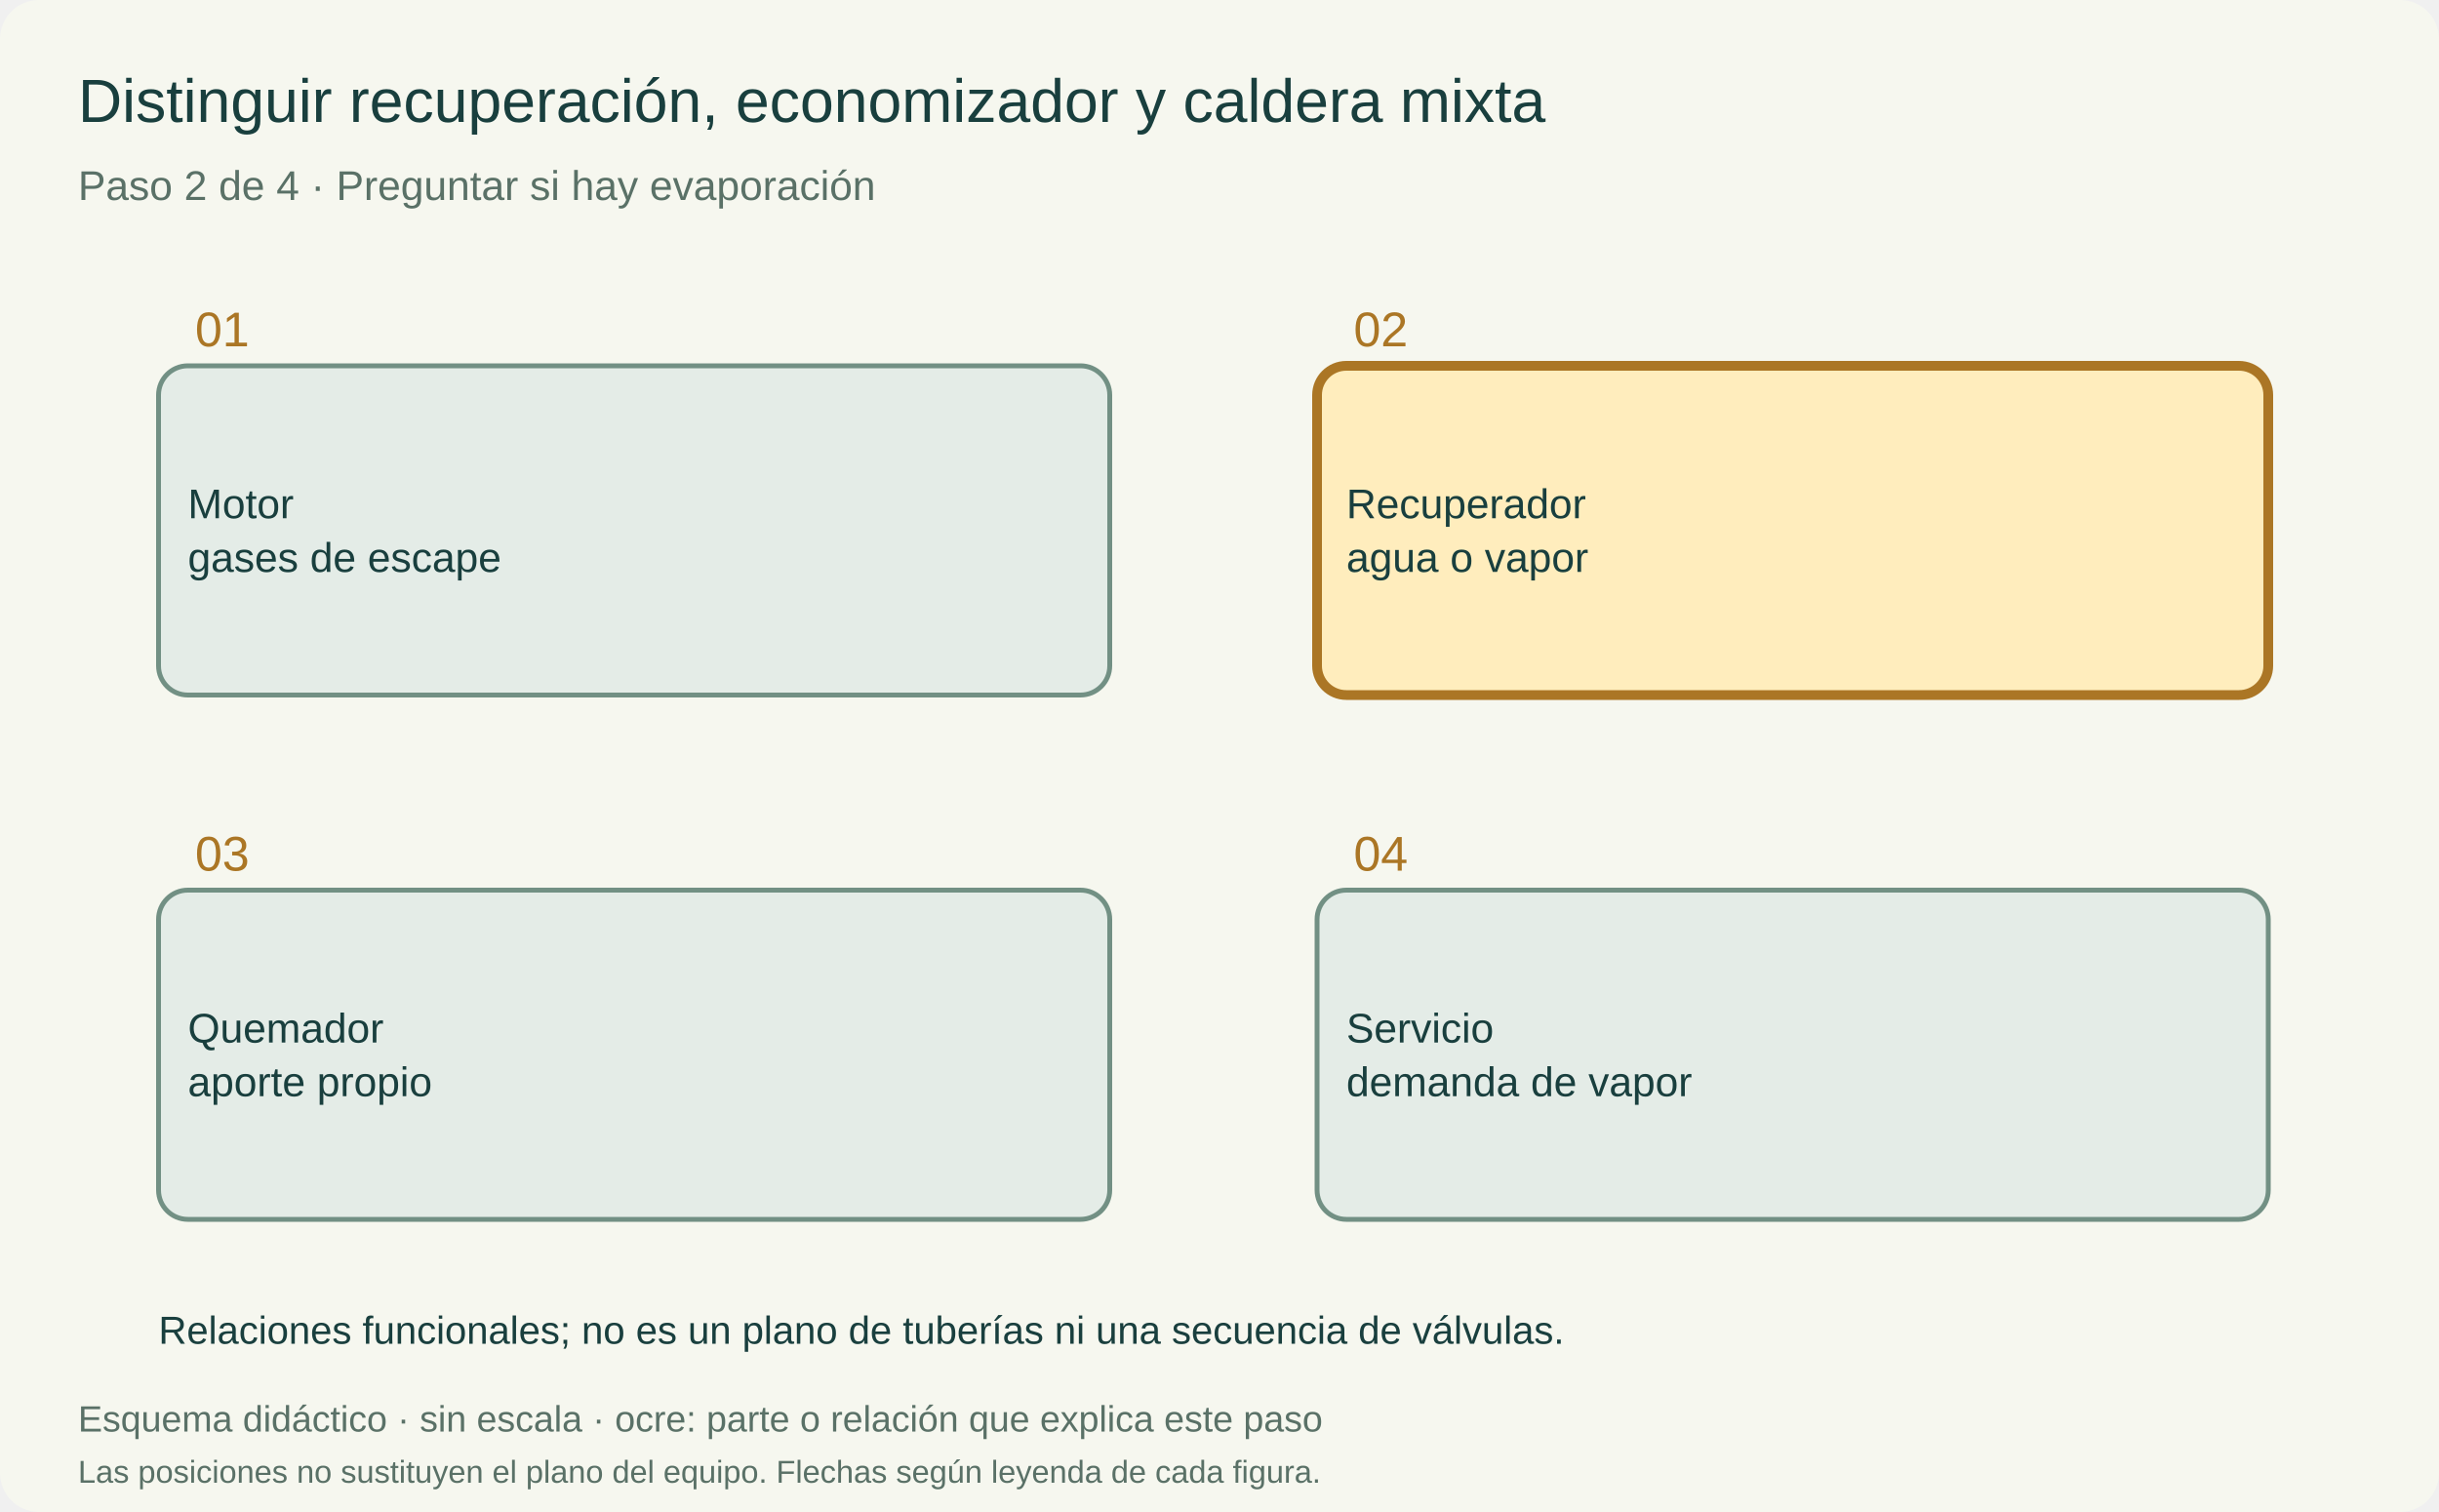
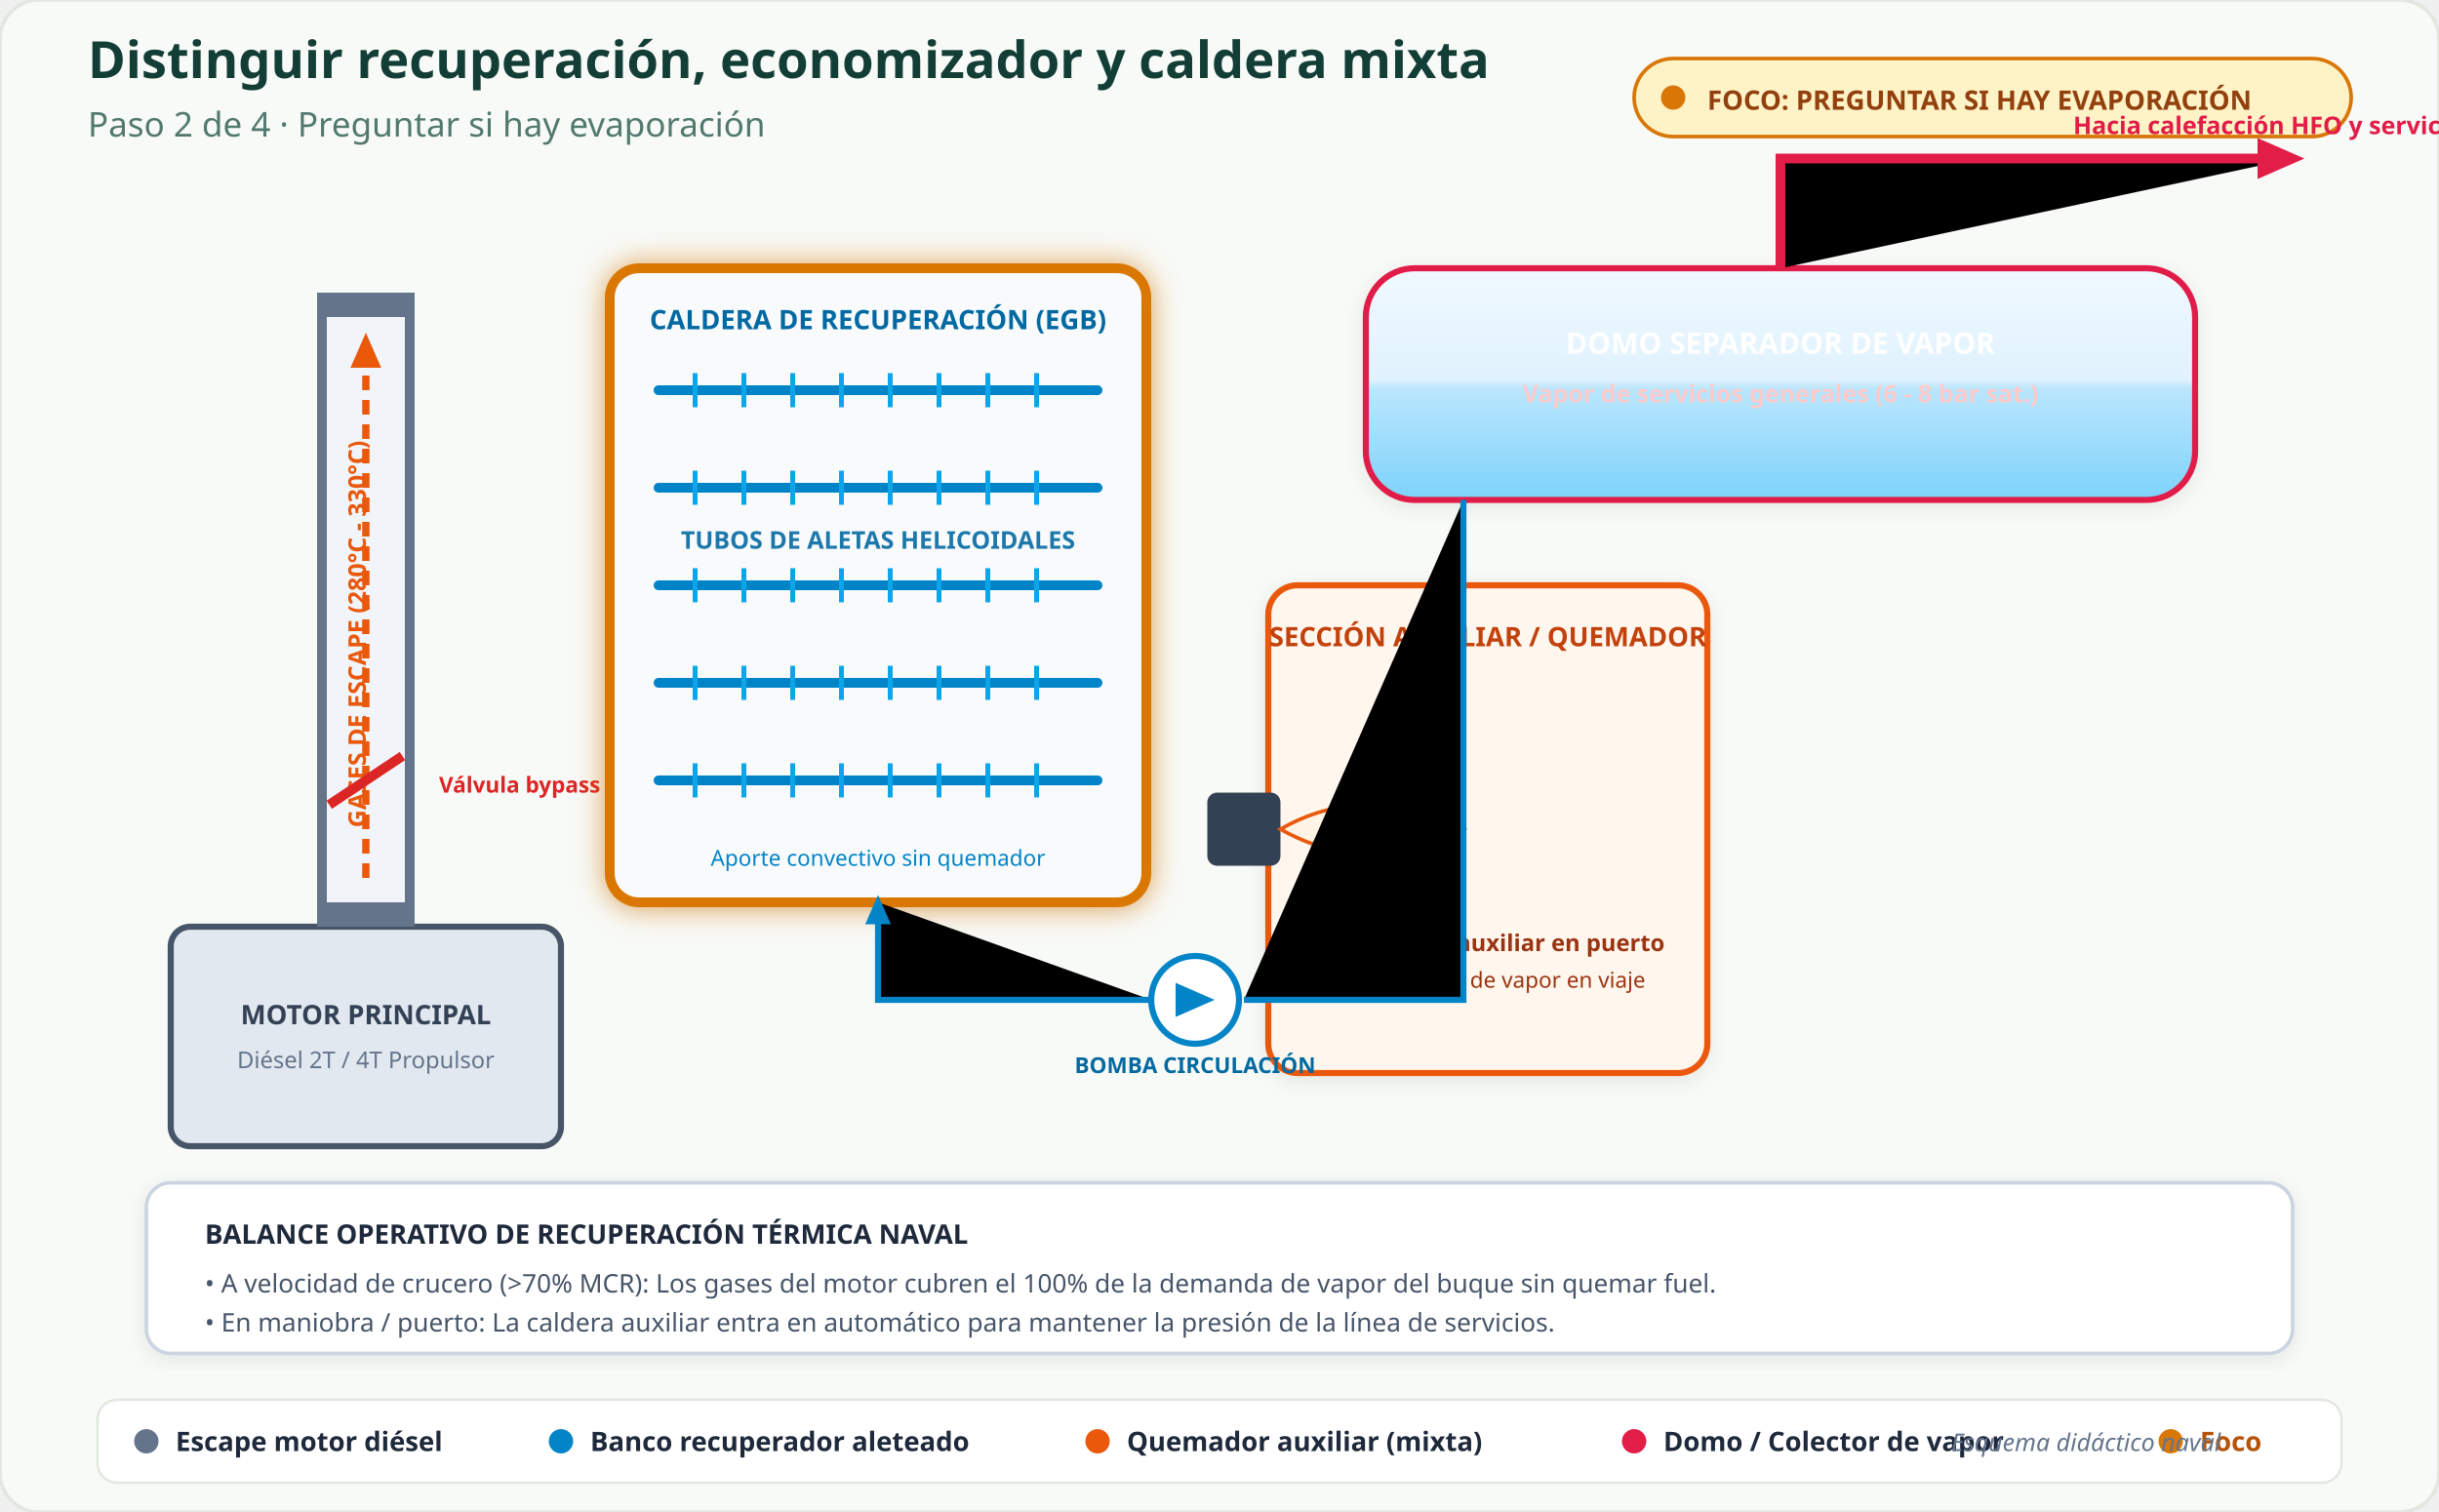
- <svg xmlns="http://www.w3.org/2000/svg" viewBox="0 0 1000 620" role="img">
-   <rect width="1000" height="620" rx="16" fill="#f6f7ef" />
-   <text x="32" y="50" font-family="Arial,sans-serif" font-size="25" fill="#193f3e">Distinguir recuperación, economizador y caldera mixta</text>
-   <text x="32" y="82" font-family="Arial,sans-serif" font-size="17" fill="#5a7167">Paso 2 de 4 · Preguntar si hay evaporación</text>
-   <text x="32" y="587" font-family="Arial,sans-serif" font-size="15" fill="#5a7167">Esquema didáctico · sin escala · ocre: parte o relación que explica este paso</text>
-   <text x="32" y="608" font-family="Arial,sans-serif" font-size="13" fill="#5a7167">Las posiciones no sustituyen el plano del equipo. Flechas según leyenda de cada figura.</text>
-   <rect x="65" y="150" width="390" height="135" rx="12" fill="#e4ece7" stroke="#729084" stroke-width="2" />
-   <text x="77" y="212.5" font-family="Arial,sans-serif" font-size="17" fill="#193f3e">Motor</text>
-   <text x="77" y="234.5" font-family="Arial,sans-serif" font-size="17" fill="#193f3e">gases de escape</text>
-   <text x="80" y="142" font-family="Arial,sans-serif" font-size="20" fill="#ab7625">01</text>
-   <rect x="540" y="150" width="390" height="135" rx="12" fill="#ffedbd" stroke="#ab7625" stroke-width="4" />
-   <text x="552" y="212.5" font-family="Arial,sans-serif" font-size="17" fill="#193f3e">Recuperador</text>
-   <text x="552" y="234.5" font-family="Arial,sans-serif" font-size="17" fill="#193f3e">agua o vapor</text>
-   <text x="555" y="142" font-family="Arial,sans-serif" font-size="20" fill="#ab7625">02</text>
-   <rect x="65" y="365" width="390" height="135" rx="12" fill="#e4ece7" stroke="#729084" stroke-width="2" />
-   <text x="77" y="427.5" font-family="Arial,sans-serif" font-size="17" fill="#193f3e">Quemador</text>
-   <text x="77" y="449.5" font-family="Arial,sans-serif" font-size="17" fill="#193f3e">aporte propio</text>
-   <text x="80" y="357" font-family="Arial,sans-serif" font-size="20" fill="#ab7625">03</text>
-   <rect x="540" y="365" width="390" height="135" rx="12" fill="#e4ece7" stroke="#729084" stroke-width="2" />
-   <text x="552" y="427.5" font-family="Arial,sans-serif" font-size="17" fill="#193f3e">Servicio</text>
-   <text x="552" y="449.5" font-family="Arial,sans-serif" font-size="17" fill="#193f3e">demanda de vapor</text>
-   <text x="555" y="357" font-family="Arial,sans-serif" font-size="20" fill="#ab7625">04</text>
-   <text x="65" y="551" font-family="Arial,sans-serif" font-size="16" fill="#193f3e">Relaciones funcionales; no es un plano de tuberías ni una secuencia de válvulas.</text>
+ <svg xmlns="http://www.w3.org/2000/svg" viewBox="0 0 1000 620" width="1000" height="620">
+   <defs>
+     <filter id="activeGlow" x="-20%" y="-20%" width="140%" height="140%">
+       <feDropShadow dx="0" dy="0" stdDeviation="6" flood-color="#d97706" flood-opacity="0.6" />
+     </filter>
+     <filter id="cardShadow" x="-10%" y="-10%" width="120%" height="120%">
+       <feDropShadow dx="0" dy="2" stdDeviation="4" flood-color="#0f2922" flood-opacity="0.08" />
+     </filter>
+     <linearGradient id="drumGrad" x1="0%" y1="0%" x2="0%" y2="100%">
+       <stop offset="0%" stop-color="#f0f9ff" />
+       <stop offset="48%" stop-color="#e0f2fe" />
+       <stop offset="52%" stop-color="#bae6fd" />
+       <stop offset="100%" stop-color="#7dd3fc" />
+     </linearGradient>
+     <linearGradient id="mudGrad" x1="0%" y1="0%" x2="0%" y2="100%">
+       <stop offset="0%" stop-color="#e0f2fe" />
+       <stop offset="100%" stop-color="#7dd3fc" />
+     </linearGradient>
+     <linearGradient id="furnaceGrad" x1="0%" y1="0%" x2="100%" y2="100%">
+       <stop offset="0%" stop-color="#fff7ed" />
+       <stop offset="100%" stop-color="#ffedd5" />
+     </linearGradient>
+     <linearGradient id="steelGrad" x1="0%" y1="0%" x2="0%" y2="100%">
+       <stop offset="0%" stop-color="#f8fafc" />
+       <stop offset="100%" stop-color="#e2e8f0" />
+     </linearGradient>
+     <linearGradient id="activeGrad" x1="0%" y1="0%" x2="0%" y2="100%">
+       <stop offset="0%" stop-color="#fffbeb" />
+       <stop offset="100%" stop-color="#fef3c7" />
+     </linearGradient>
+     <marker id="arrowBlue" viewBox="0 0 10 10" refX="6" refY="5" markerWidth="6" markerHeight="6" orient="auto-start-reverse">
+       <path d="M 0 1.5 L 8 5 L 0 8.5 z" fill="#0284c7" />
+     </marker>
+     <marker id="arrowOrange" viewBox="0 0 10 10" refX="6" refY="5" markerWidth="6" markerHeight="6" orient="auto-start-reverse">
+       <path d="M 0 1.5 L 8 5 L 0 8.5 z" fill="#ea580c" />
+     </marker>
+     <marker id="arrowRed" viewBox="0 0 10 10" refX="6" refY="5" markerWidth="6" markerHeight="6" orient="auto-start-reverse">
+       <path d="M 0 1.5 L 8 5 L 0 8.5 z" fill="#e11d48" />
+     </marker>
+     <marker id="arrowGreen" viewBox="0 0 10 10" refX="6" refY="5" markerWidth="6" markerHeight="6" orient="auto-start-reverse">
+       <path d="M 0 1.5 L 8 5 L 0 8.5 z" fill="#059669" />
+     </marker>
+     <marker id="arrowGray" viewBox="0 0 10 10" refX="6" refY="5" markerWidth="6" markerHeight="6" orient="auto-start-reverse">
+       <path d="M 0 1.5 L 8 5 L 0 8.5 z" fill="#475569" />
+     </marker>
+     <marker id="arrowActive" viewBox="0 0 10 10" refX="6" refY="5" markerWidth="7" markerHeight="7" orient="auto-start-reverse">
+       <path d="M 0 1.5 L 8 5 L 0 8.5 z" fill="#d97706" />
+     </marker>
+   </defs>
+   <rect width="1000" height="620" rx="16" fill="#f8faf7" stroke="#e2e8e0" stroke-width="1.5" />
+   <g transform="translate(36, 32)">
+     <text font-family="'DM Sans', system-ui, sans-serif" font-size="21" font-weight="700" fill="#133e36">Distinguir recuperación, economizador y caldera mixta</text>
+     <text y="24" font-family="'DM Sans', system-ui, sans-serif" font-size="14" font-weight="500" fill="#52796f">Paso 2 de 4 · Preguntar si hay evaporación</text>
+   </g>
+   <g transform="translate(670, 24)">
+     <rect width="294" height="32" rx="16" fill="#fef3c7" stroke="#d97706" stroke-width="1.5" />
+     <circle cx="16" cy="16" r="5" fill="#d97706" />
+     <text x="30" y="21" font-family="'DM Sans', system-ui, sans-serif" font-size="11" font-weight="700" fill="#92400e">FOCO: PREGUNTAR SI HAY EVAPORACIÓN</text>
+   </g>
+   <g id="recup-engine">
+     <rect x="70" y="380" width="160" height="90" rx="8" fill="#e2e8f0" stroke="#475569" stroke-width="2.5" />
+     <text x="150" y="420" text-anchor="middle" font-family="'DM Sans', system-ui, sans-serif" font-size="11" font-weight="800" fill="#334155">MOTOR PRINCIPAL</text>
+     <text x="150" y="438" text-anchor="middle" font-family="'DM Sans', system-ui, sans-serif" font-size="9.5" fill="#64748b">Diésel 2T / 4T Propulsor</text>
+     <path d="M 150 380 L 150 120" stroke="#64748b" stroke-width="40" stroke-linecap="butt" />
+     <path d="M 150 370 L 150 130" stroke="#f1f5f9" stroke-width="32" stroke-linecap="butt" />
+     <path d="M 150 360 L 150 140" stroke="#ea580c" stroke-width="3" stroke-dasharray="6 4" marker-end="url(#arrowOrange)" />
+     <text x="150" y="260" text-anchor="middle" font-family="'DM Sans', system-ui, sans-serif" font-size="10" font-weight="700" fill="#ea580c" transform="rotate(-90 150 260)">GASES DE ESCAPE (280°C - 330°C)</text>
+     <line x1="135" y1="330" x2="165" y2="310" stroke="#dc2626" stroke-width="4" />
+     <text x="180" y="325" font-family="'DM Sans', system-ui, sans-serif" font-size="9" font-weight="700" fill="#dc2626">Válvula bypass</text>
+   </g>
+   <g id="recup-exchanger" filter="url(#activeGlow)">
+     <rect x="250" y="110" width="220" height="260" rx="12" fill="#f8fafc" stroke="#d97706" stroke-width="4" filter="url(#cardShadow)" />
+     <text x="360" y="135" text-anchor="middle" font-family="'DM Sans', system-ui, sans-serif" font-size="11" font-weight="800" fill="#0369a1">CALDERA DE RECUPERACIÓN (EGB)</text>
+     <path d="M 270 160 L 450 160" stroke="#0284c7" stroke-width="4" stroke-linecap="round" />
+     <line x1="285" y1="153" x2="285" y2="167" stroke="#0ea5e9" stroke-width="2" />
+     <line x1="305" y1="153" x2="305" y2="167" stroke="#0ea5e9" stroke-width="2" />
+     <line x1="325" y1="153" x2="325" y2="167" stroke="#0ea5e9" stroke-width="2" />
+     <line x1="345" y1="153" x2="345" y2="167" stroke="#0ea5e9" stroke-width="2" />
+     <line x1="365" y1="153" x2="365" y2="167" stroke="#0ea5e9" stroke-width="2" />
+     <line x1="385" y1="153" x2="385" y2="167" stroke="#0ea5e9" stroke-width="2" />
+     <line x1="405" y1="153" x2="405" y2="167" stroke="#0ea5e9" stroke-width="2" />
+     <line x1="425" y1="153" x2="425" y2="167" stroke="#0ea5e9" stroke-width="2" />
+     <path d="M 270 200 L 450 200" stroke="#0284c7" stroke-width="4" stroke-linecap="round" />
+     <line x1="285" y1="193" x2="285" y2="207" stroke="#0ea5e9" stroke-width="2" />
+     <line x1="305" y1="193" x2="305" y2="207" stroke="#0ea5e9" stroke-width="2" />
+     <line x1="325" y1="193" x2="325" y2="207" stroke="#0ea5e9" stroke-width="2" />
+     <line x1="345" y1="193" x2="345" y2="207" stroke="#0ea5e9" stroke-width="2" />
+     <line x1="365" y1="193" x2="365" y2="207" stroke="#0ea5e9" stroke-width="2" />
+     <line x1="385" y1="193" x2="385" y2="207" stroke="#0ea5e9" stroke-width="2" />
+     <line x1="405" y1="193" x2="405" y2="207" stroke="#0ea5e9" stroke-width="2" />
+     <line x1="425" y1="193" x2="425" y2="207" stroke="#0ea5e9" stroke-width="2" />
+     <path d="M 270 240 L 450 240" stroke="#0284c7" stroke-width="4" stroke-linecap="round" />
+     <line x1="285" y1="233" x2="285" y2="247" stroke="#0ea5e9" stroke-width="2" />
+     <line x1="305" y1="233" x2="305" y2="247" stroke="#0ea5e9" stroke-width="2" />
+     <line x1="325" y1="233" x2="325" y2="247" stroke="#0ea5e9" stroke-width="2" />
+     <line x1="345" y1="233" x2="345" y2="247" stroke="#0ea5e9" stroke-width="2" />
+     <line x1="365" y1="233" x2="365" y2="247" stroke="#0ea5e9" stroke-width="2" />
+     <line x1="385" y1="233" x2="385" y2="247" stroke="#0ea5e9" stroke-width="2" />
+     <line x1="405" y1="233" x2="405" y2="247" stroke="#0ea5e9" stroke-width="2" />
+     <line x1="425" y1="233" x2="425" y2="247" stroke="#0ea5e9" stroke-width="2" />
+     <path d="M 270 280 L 450 280" stroke="#0284c7" stroke-width="4" stroke-linecap="round" />
+     <line x1="285" y1="273" x2="285" y2="287" stroke="#0ea5e9" stroke-width="2" />
+     <line x1="305" y1="273" x2="305" y2="287" stroke="#0ea5e9" stroke-width="2" />
+     <line x1="325" y1="273" x2="325" y2="287" stroke="#0ea5e9" stroke-width="2" />
+     <line x1="345" y1="273" x2="345" y2="287" stroke="#0ea5e9" stroke-width="2" />
+     <line x1="365" y1="273" x2="365" y2="287" stroke="#0ea5e9" stroke-width="2" />
+     <line x1="385" y1="273" x2="385" y2="287" stroke="#0ea5e9" stroke-width="2" />
+     <line x1="405" y1="273" x2="405" y2="287" stroke="#0ea5e9" stroke-width="2" />
+     <line x1="425" y1="273" x2="425" y2="287" stroke="#0ea5e9" stroke-width="2" />
+     <path d="M 270 320 L 450 320" stroke="#0284c7" stroke-width="4" stroke-linecap="round" />
+     <line x1="285" y1="313" x2="285" y2="327" stroke="#0ea5e9" stroke-width="2" />
+     <line x1="305" y1="313" x2="305" y2="327" stroke="#0ea5e9" stroke-width="2" />
+     <line x1="325" y1="313" x2="325" y2="327" stroke="#0ea5e9" stroke-width="2" />
+     <line x1="345" y1="313" x2="345" y2="327" stroke="#0ea5e9" stroke-width="2" />
+     <line x1="365" y1="313" x2="365" y2="327" stroke="#0ea5e9" stroke-width="2" />
+     <line x1="385" y1="313" x2="385" y2="327" stroke="#0ea5e9" stroke-width="2" />
+     <line x1="405" y1="313" x2="405" y2="327" stroke="#0ea5e9" stroke-width="2" />
+     <line x1="425" y1="313" x2="425" y2="327" stroke="#0ea5e9" stroke-width="2" />
+     <text x="360" y="225" text-anchor="middle" font-family="'DM Sans', system-ui, sans-serif" font-size="10" font-weight="700" fill="#0369a1" opacity="0.9">TUBOS DE ALETAS HELICOIDALES</text>
+     <text x="360" y="355" text-anchor="middle" font-family="'DM Sans', system-ui, sans-serif" font-size="9" fill="#0284c7">Aporte convectivo sin quemador</text>
+   </g>
+   <g id="recup-burner">
+     <rect x="520" y="240" width="180" height="200" rx="12" fill="#fff7ed" stroke="#ea580c" stroke-width="2.5" filter="url(#cardShadow)" />
+     <text x="610" y="265" text-anchor="middle" font-family="'DM Sans', system-ui, sans-serif" font-size="11" font-weight="800" fill="#c2410c">SECCIÓN AUXILIAR / QUEMADOR</text>
+     <rect x="495" y="325" width="30" height="30" rx="4" fill="#334155" />
+     <path d="M 525 340 Q 560 320 600 340 Q 560 360 525 340 Z" fill="url(#furnaceGrad)" stroke="#ea580c" stroke-width="1.5" />
+     <text x="610" y="390" text-anchor="middle" font-family="'DM Sans', system-ui, sans-serif" font-size="9.5" font-weight="600" fill="#9a3412">Combustión auxiliar en puerto</text>
+     <text x="610" y="405" text-anchor="middle" font-family="'DM Sans', system-ui, sans-serif" font-size="9" fill="#9a3412">o ante déficit de vapor en viaje</text>
+   </g>
+   <g id="recup-steam">
+     <rect x="560" y="110" width="340" height="95" rx="20" fill="url(#drumGrad)" stroke="#e11d48" stroke-width="2.5" filter="url(#cardShadow)" />
+     <text x="730" y="145" text-anchor="middle" font-family="'DM Sans', system-ui, sans-serif" font-size="12" font-weight="800" fill="#ffffff">DOMO SEPARADOR DE VAPOR</text>
+     <text x="730" y="165" text-anchor="middle" font-family="'DM Sans', system-ui, sans-serif" font-size="10" font-weight="600" fill="#fecaca">Vapor de servicios generales (6 - 8 bar sat.)</text>
+     <path d="M 730 110 L 730 65 L 940 65" stroke="#e11d48" stroke-width="4" marker-end="url(#arrowRed)" />
+     <text x="850" y="55" font-family="'DM Sans', system-ui, sans-serif" font-size="10" font-weight="700" fill="#e11d48">Hacia calefacción HFO y servicios</text>
+     <circle cx="490" cy="410" r="18" fill="#ffffff" stroke="#0284c7" stroke-width="2.5" />
+     <path d="M 482 403 L 498 410 L 482 417 Z" fill="#0284c7" />
+     <text x="490" y="440" text-anchor="middle" font-family="'DM Sans', system-ui, sans-serif" font-size="9" font-weight="700" fill="#0369a1">BOMBA CIRCULACIÓN</text>
+     <path d="M 600 205 L 600 410 L 510 410" stroke="#0284c7" stroke-width="2.5" />
+     <path d="M 472 410 L 360 410 L 360 370" stroke="#0284c7" stroke-width="2.5" marker-end="url(#arrowBlue)" />
+   </g>
+   <g transform="translate(60, 485)">
+     <rect width="880" height="70" rx="10" fill="#ffffff" stroke="#cbd5e1" stroke-width="1.5" filter="url(#cardShadow)" />
+     <text x="24" y="25" font-family="'DM Sans', system-ui, sans-serif" font-size="11" font-weight="700" fill="#1e293b">BALANCE OPERATIVO DE RECUPERACIÓN TÉRMICA NAVAL</text>
+     <text x="24" y="45" font-family="'DM Sans', system-ui, sans-serif" font-size="10.5" fill="#475569">• A velocidad de crucero (&gt;70% MCR): Los gases del motor cubren el 100% de la demanda de vapor del buque sin quemar fuel.</text>
+     <text x="24" y="61" font-family="'DM Sans', system-ui, sans-serif" font-size="10.5" fill="#475569">• En maniobra / puerto: La caldera auxiliar entra en automático para mantener la presión de la línea de servicios.</text>
+   </g>
+   <g transform="translate(40, 574)">
+     <rect x="0" y="0" width="920" height="34" rx="8" fill="#ffffff" stroke="#e2e8e0" stroke-width="1" />
+     <circle cx="20" cy="17" r="5" fill="#64748b" />
+     <text x="32" y="21" font-family="'DM Sans', system-ui, sans-serif" font-size="11" font-weight="600" fill="#1e293b">Escape motor diésel</text>
+     <circle cx="190" cy="17" r="5" fill="#0284c7" />
+     <text x="202" y="21" font-family="'DM Sans', system-ui, sans-serif" font-size="11" font-weight="600" fill="#1e293b">Banco recuperador aleteado</text>
+     <circle cx="410" cy="17" r="5" fill="#ea580c" />
+     <text x="422" y="21" font-family="'DM Sans', system-ui, sans-serif" font-size="11" font-weight="600" fill="#1e293b">Quemador auxiliar (mixta)</text>
+     <circle cx="630" cy="17" r="5" fill="#e11d48" />
+     <text x="642" y="21" font-family="'DM Sans', system-ui, sans-serif" font-size="11" font-weight="600" fill="#1e293b">Domo / Colector de vapor</text>
+     <circle cx="850" cy="17" r="5" fill="#d97706" />
+     <text x="862" y="21" font-family="'DM Sans', system-ui, sans-serif" font-size="11" font-weight="700" fill="#b45309">Foco</text>
+     <text x="760" y="21" font-family="'DM Sans', system-ui, sans-serif" font-size="10" font-style="italic" fill="#64748b">Esquema didáctico naval</text>
+   </g>
</svg>
